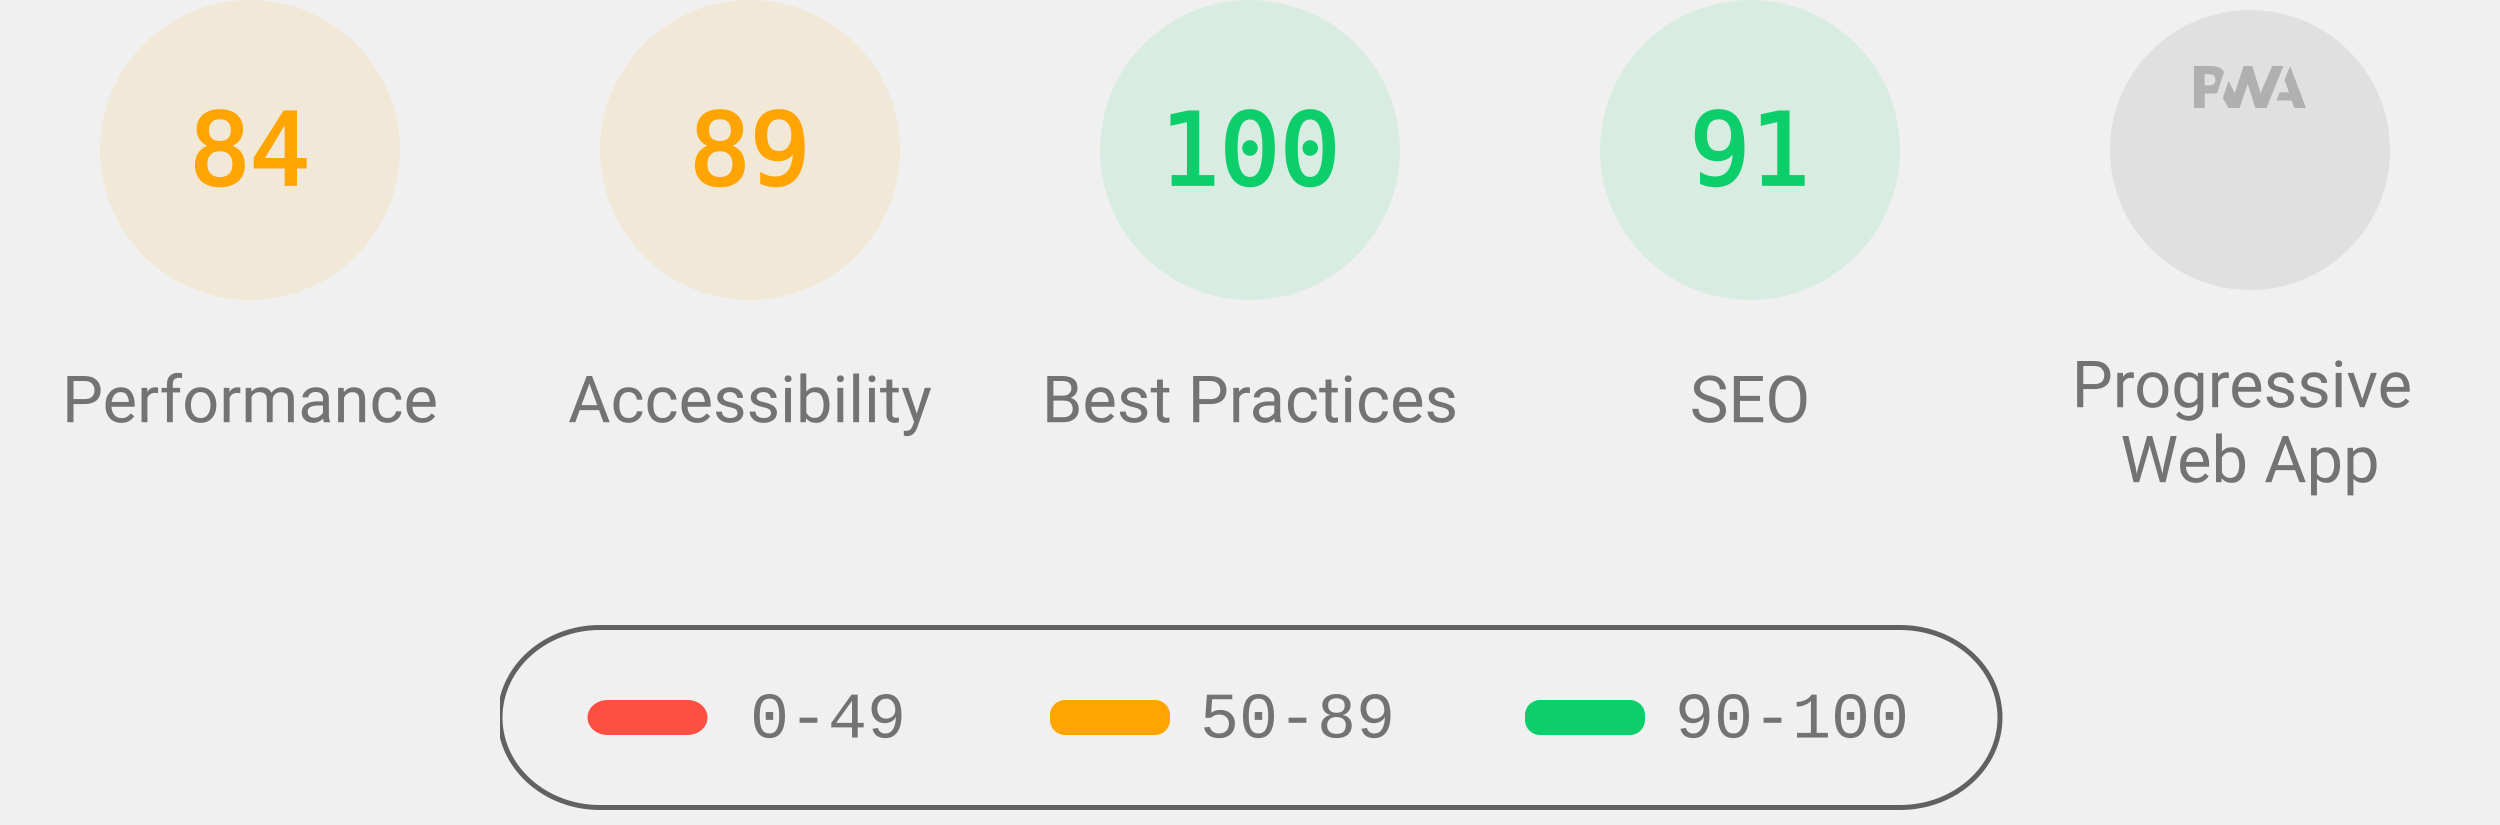
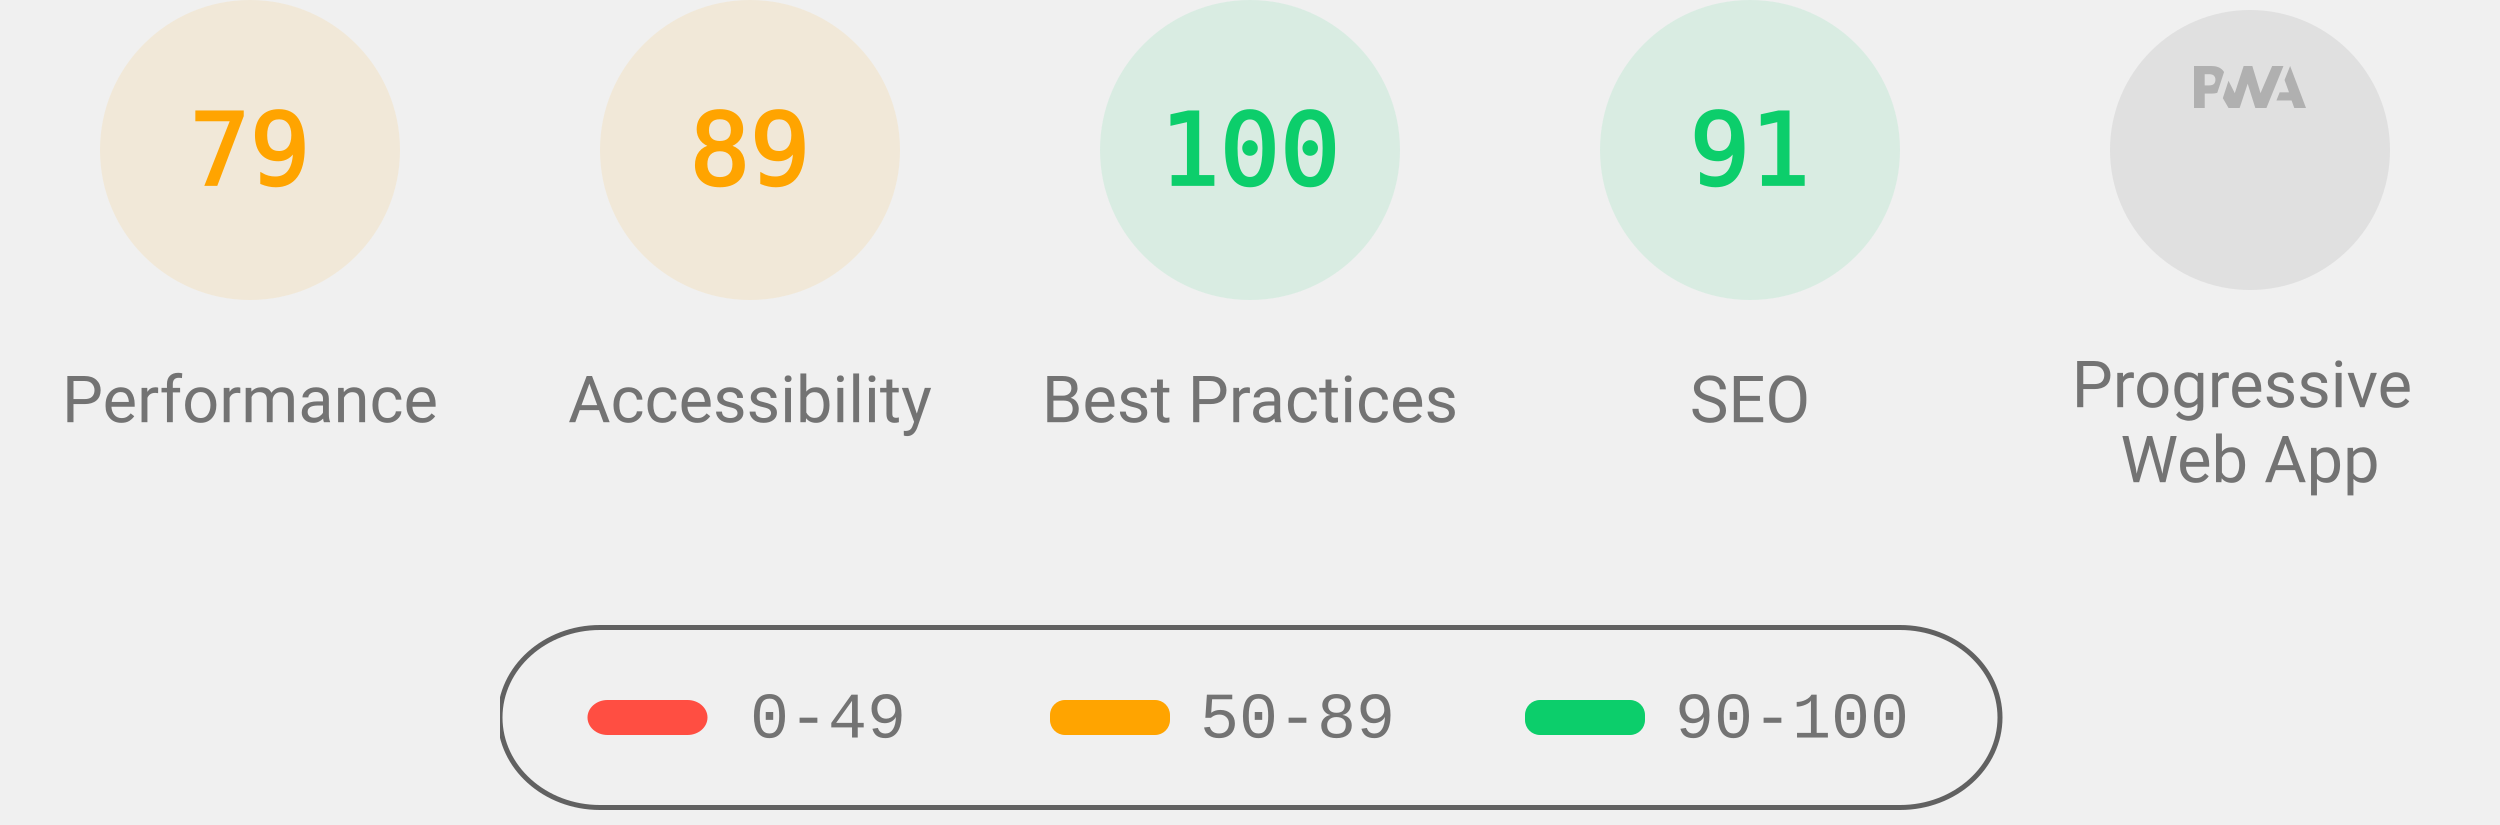
<svg xmlns="http://www.w3.org/2000/svg" class="theme--agnostic" fill="none" width="1000" height="330">
  <style>
			.gauge-base {
				opacity: 0.1
			}

			.gauge-arc {
				fill: none;
				animation-delay: 250ms;
				stroke-linecap: round;
				transform: rotate(-90deg);
				transform-origin: 100px 60px;
				animation: load-gauge 1s ease forwards
			}

			.guage-text {
				font-size: 40px;
				font-family: monospace;
				text-align: center
			}

			.guage-red {
				color: #ff4e42;
				fill: #ff4e42;
				stroke: #ff4e42
			}
			.guage-orange {
				color: #ffa400;
				fill: #ffa400;
				stroke: #ffa400
			}
			.guage-green {
				color: #0cce6b;
				fill: #0cce6b;
				stroke: #0cce6b
			}
			.theme--agnostic .guage-undefined {
				color: #5c5c5c;
				fill: #5c5c5c;
				stroke: #5c5c5c
			}
			.theme--light .guage-undefined {
				color: #1e1e1e;
				fill: #1e1e1e;
				stroke: #1e1e1e
			}
			.theme--dark .guage-undefined {
				color: #f5f5f5;
				fill: #f5f5f5;
				stroke: #f5f5f5
			}

			.guage-title {
				stroke: none;
				font-size: 26px;
				line-height: 26px;
				font-family: Roboto, Halvetica, Arial, sans-serif
			}
			.metric.guage-title {
				font-family: 'Courier New', Courier, monospace
			}
			.theme--agnostic .guage-title {
				color: #737373;
				fill: #737373
			}
			.theme--light .guage-title {
				color: #212121;
				fill: #212121
			}
			.theme--dark .guage-title {
				color: #f5f5f5;
				fill: #f5f5f5
			}

			@keyframes load-gauge {
				from {
					stroke-dasharray: 0 352.858
				}
			}
			.lh-gauge--pwa__disc {
				fill: #e0e0e0
			}
			.lh-gauge--pwa__logo {
				position: relative;
				fill: #b0b0b0
			}
			.lh-gauge--pwa__invisible {
				display: none
			}
			.lh-gauge--pwa__visible {
				display: inline
			}
			.guage-invisible {
				display: none
			}
			.lh-gauge--pwa__logo--primary-color {
				fill: #304ffe
			}
			.theme--agnostic .lh-gauge--pwa__logo--secondary-color {
				fill: #787878
			}
			.theme--light .lh-gauge--pwa__logo--secondary-color {
				fill: #3d3d3d
			}
			.theme--dark .lh-gauge--pwa__logo--secondary-color {
				fill: #d8b6b6
			}
			.theme--light #svg_2 {
				stroke: #00000022
			}
			.theme--agnostic #svg_2 {
				stroke: #616161
			}
			.theme--light #svg_2 {
				stroke: #00000022
			}
			.theme--dark #svg_2 {
				stroke: #f5f5f566
			}
		</style>
  <svg class="guage-div guage-perf guage-orange" viewBox="0 0 200 200" width="200" height="200" x="0" y="0">
    <circle class="gauge-base" r="56" cx="100" cy="60" stroke-width="8" />
-     <circle class="gauge-arc guage-arc-1" r="56" cx="100" cy="60" stroke-width="8" style="stroke-dasharray: 295.561, 351.858;" />
-     <text class="guage-text" x="100px" y="60px" alignment-baseline="central" dominant-baseline="central" text-anchor="middle">84</text>
+     <circle class="gauge-arc guage-arc-1" r="56" cx="100" cy="60" stroke-width="8" style="stroke-dasharray: 277.968, 351.858;" />
+     <text class="guage-text" x="100px" y="60px" alignment-baseline="central" dominant-baseline="central" text-anchor="middle">79</text>
    <text class="guage-title" x="100px" y="160px" alignment-baseline="central" dominant-baseline="central" text-anchor="middle">Performance</text>
  </svg>,<svg class="guage-div guage-perf guage-orange" viewBox="0 0 200 200" width="200" height="200" x="200" y="0">
    <circle class="gauge-base" r="56" cx="100" cy="60" stroke-width="8" />
    <circle class="gauge-arc guage-arc-1" r="56" cx="100" cy="60" stroke-width="8" style="stroke-dasharray: 313.154, 351.858;" />
    <text class="guage-text" x="100px" y="60px" alignment-baseline="central" dominant-baseline="central" text-anchor="middle">89</text>
    <text class="guage-title" x="100px" y="160px" alignment-baseline="central" dominant-baseline="central" text-anchor="middle">Accessibility</text>
  </svg>,<svg class="guage-div guage-perf guage-green" viewBox="0 0 200 200" width="200" height="200" x="400" y="0">
    <circle class="gauge-base" r="56" cx="100" cy="60" stroke-width="8" />
    <circle class="gauge-arc guage-arc-1" r="56" cx="100" cy="60" stroke-width="8" style="stroke-dasharray: 351.858, 351.858;" />
    <text class="guage-text" x="100px" y="60px" alignment-baseline="central" dominant-baseline="central" text-anchor="middle">100</text>
    <text class="guage-title" x="100px" y="160px" alignment-baseline="central" dominant-baseline="central" text-anchor="middle">Best Practices</text>
  </svg>,<svg class="guage-div guage-perf guage-green" viewBox="0 0 200 200" width="200" height="200" x="600" y="0">
    <circle class="gauge-base" r="56" cx="100" cy="60" stroke-width="8" />
    <circle class="gauge-arc guage-arc-1" r="56" cx="100" cy="60" stroke-width="8" style="stroke-dasharray: 320.191, 351.858;" />
    <text class="guage-text" x="100px" y="60px" alignment-baseline="central" dominant-baseline="central" text-anchor="middle">91</text>
    <text class="guage-title" x="100px" y="160px" alignment-baseline="central" dominant-baseline="central" text-anchor="middle">SEO</text>
  </svg>,<svg class="guage-div guage-pwa" viewBox="0 0 200 200" width="200" height="200" x="800" y="0">
    <svg viewBox="0 0 60 60" width="112" height="112" x="44" y="4">
      <defs>
        <linearGradient id="lh-gauge--pwa__check-circle__gradient-0" x1="50%" y1="0%" x2="50%" y2="100%">
          <stop stop-color="#00C852" offset="0%" />
          <stop stop-color="#009688" offset="100%" />
        </linearGradient>
        <linearGradient id="lh-gauge--pwa__installable__shadow-gradient-0" x1="76.056%" x2="24.111%" y1="82.995%" y2="24.735%">
          <stop stop-color="#A5D6A7" offset="0%" />
          <stop stop-color="#80CBC4" offset="100%" />
        </linearGradient>
        <linearGradient id="lh-gauge--pwa__fast-reliable__shadow-gradient-0" x1="76.056%" y1="82.995%" x2="25.678%" y2="26.493%">
          <stop stop-color="#64B5F6" offset="0%" />
          <stop stop-color="#2979FF" offset="100%" />
        </linearGradient>
        <g id="lh-gauge--pwa__fast-reliable-badge-0">
          <circle fill="#FFFFFF" cx="10" cy="10" r="10" />
          <path fill="#304FFE" d="M10 3.58l5.25 2.34v3.5c0 3.23-2.24 6.26-5.25 7-3.01-.74-5.25-3.77-5.25-7v-3.5L10 3.58zm-.47 10.74l2.76-4.83.03-.07c.04-.08 0-.24-.22-.24h-1.64l.47-3.26h-.47l-2.7 4.77c-.02.01.05-.1-.04.05-.09.16-.1.31.18.31h1.63l-.47 3.27h.47z" />
        </g>
        <g id="lh-gauge--pwa__installable-badge-0">
          <circle fill="#FFFFFF" cx="10" cy="10" r="10" />
          <path fill="#009688" d="M10 4.167A5.835 5.835 0 0 0 4.167 10 5.835 5.835 0 0 0 10 15.833 5.835 5.835 0 0 0 15.833 10 5.835 5.835 0 0 0 10 4.167zm2.917 6.416h-2.334v2.334H9.417v-2.334H7.083V9.417h2.334V7.083h1.166v2.334h2.334v1.166z" />
        </g>
      </defs>
      <g stroke="none" fill-rule="nonzero">
        <circle class="lh-gauge--pwa__disc" cx="30" cy="30" r="30" />
        <g class="lh-gauge--pwa__logo">
          <path d="M35.66 19.39l.7-1.75h2L37.4 15 38.6 12l3.4 9h-2.51l-.58-1.61z" />
          <path d="M33.52 21l3.65-9h-2.42l-2.5 5.82L30.5 12h-1.86l-1.9 5.82-1.35-2.65-1.21 3.72L25.4 21h2.38l1.72-5.2 1.64 5.2z" />
          <path fill-rule="nonzero" d="M20.3 17.91h1.48c.45 0 .85-.05 1.2-.15l.39-1.18 1.07-3.3a2.64 2.64 0 0 0-.28-.37c-.55-.6-1.36-.91-2.42-.91H18v9h2.3V17.9zm1.96-3.84c.22.22.33.5.33.87 0 .36-.1.65-.29.87-.2.23-.59.35-1.15.35h-.86v-2.41h.87c.52 0 .89.1 1.1.32z" />
        </g>
        <rect class="lh-gauge--pwa__component lh-gauge--pwa__na-line lh-gauge--pwa__invisible" fill="#FFFFFF" x="20" y="32" width="20" height="4" rx="2" />
        <g class="lh-gauge--pwa__component lh-gauge--pwa__fast-reliable-badge lh-gauge--pwa__invisible" transform="translate(20, 29)">
          <path fill="url(#lh-gauge--pwa__fast-reliable__shadow-gradient-0)" d="M33.63 19.49A30 30 0 0 1 16.2 30.36L3 17.14 17.14 3l16.49 16.49z" />
          <use href="#lh-gauge--pwa__fast-reliable-badge-0" />
        </g>
        <g class="lh-gauge--pwa__component lh-gauge--pwa__installable-badge lh-gauge--pwa__invisible" transform="translate(20, 29)">
          <path fill="url(#lh-gauge--pwa__installable__shadow-gradient-0)" d="M33.629 19.487c-4.272 5.453-10.391 9.39-17.415 10.869L3 17.142 17.142 3 33.63 19.487z" />
          <use href="#lh-gauge--pwa__installable-badge-0" />
        </g>
        <g class="lh-gauge--pwa__component lh-gauge--pwa__fast-reliable-installable-badges lh-gauge--pwa__invisible">
          <g transform="translate(8, 29)">
            <path fill="url(#lh-gauge--pwa__fast-reliable__shadow-gradient-0)" d="M16.321 30.463L3 17.143 17.142 3l22.365 22.365A29.864 29.864 0 0 1 22 31c-1.942 0-3.84-.184-5.679-.537z" />
            <use href="#lh-gauge--pwa__fast-reliable-badge-0" />
          </g>
          <g transform="translate(32, 29)">
            <path fill="url(#lh-gauge--pwa__installable__shadow-gradient-0)" d="M25.982 11.84a30.107 30.107 0 0 1-13.08 15.203L3 17.143 17.142 3l8.84 8.84z" />
            <use href="#lh-gauge--pwa__installable-badge-0" />
          </g>
        </g>
        <g class="lh-gauge--pwa__component lh-gauge--pwa__check-circle lh-gauge--pwa__invisible" transform="translate(18, 28)">
          <circle fill="#FFFFFF" cx="12" cy="12" r="12" />
          <path fill="url(#lh-gauge--pwa__check-circle__gradient-0)" d="M12 2a10 10 0 1 0 0 20 10 10 0 0 0 0-20zm-2 15l-5-5 1.41-1.41L10 14.17l7.59-7.59L19 8l-9 9z" />
        </g>
      </g>
    </svg>
    <text class="guage-title" y="160px" alignment-baseline="central" dominant-baseline="central" text-anchor="middle">
      <tspan x="100px" dy="-6px">Progressive</tspan>
      <tspan x="100px" dy="30px">Web App</tspan>
    </text>
  </svg>
  <svg width="604" height="76" x="200" y="250">
    <g>
      <rect fill="none" id="canvas_background" height="80" width="604" y="-1" x="-1" />
      <g display="none" overflow="visible" y="0" x="0" height="100%" width="100%" id="canvasGrid">
        <rect fill="url(#gridpattern)" stroke-width="0" y="0" x="0" height="100%" width="100%" />
      </g>
    </g>
    <g>
      <rect fill-opacity="0" stroke-width="2" rx="40" id="svg_2" height="72" width="600" y="1" x="0" fill="#000000" />
      <rect stroke="#000" rx="8" id="svg_3" height="14" width="48" y="30" x="35" stroke-opacity="null" stroke-width="0" fill="#ff4e42" />
      <rect stroke="#000" rx="6" id="svg_4" height="14" width="48" y="30" x="220" stroke-opacity="null" stroke-width="0" fill="#ffa400" />
      <rect stroke="#000" rx="6" id="svg_5" height="14" width="48" y="30" x="410" stroke-opacity="null" stroke-width="0" fill="#0cce6b" />
      <text class="metric guage-title" xml:space="preserve" text-anchor="start" font-size="26" id="svg_6" y="45" x="100" stroke-opacity="null" stroke-width="0" stroke="#000">0-49</text>
      <text class="metric guage-title" xml:space="preserve" text-anchor="start" font-size="26" id="svg_7" y="45" x="280" stroke-opacity="null" stroke-width="0" stroke="#000">50-89</text>
      <text class="metric guage-title" xml:space="preserve" text-anchor="start" font-size="26" id="svg_8" y="45" x="470" stroke-opacity="null" stroke-width="0" stroke="#000">90-100</text>
    </g>
  </svg>
</svg>
